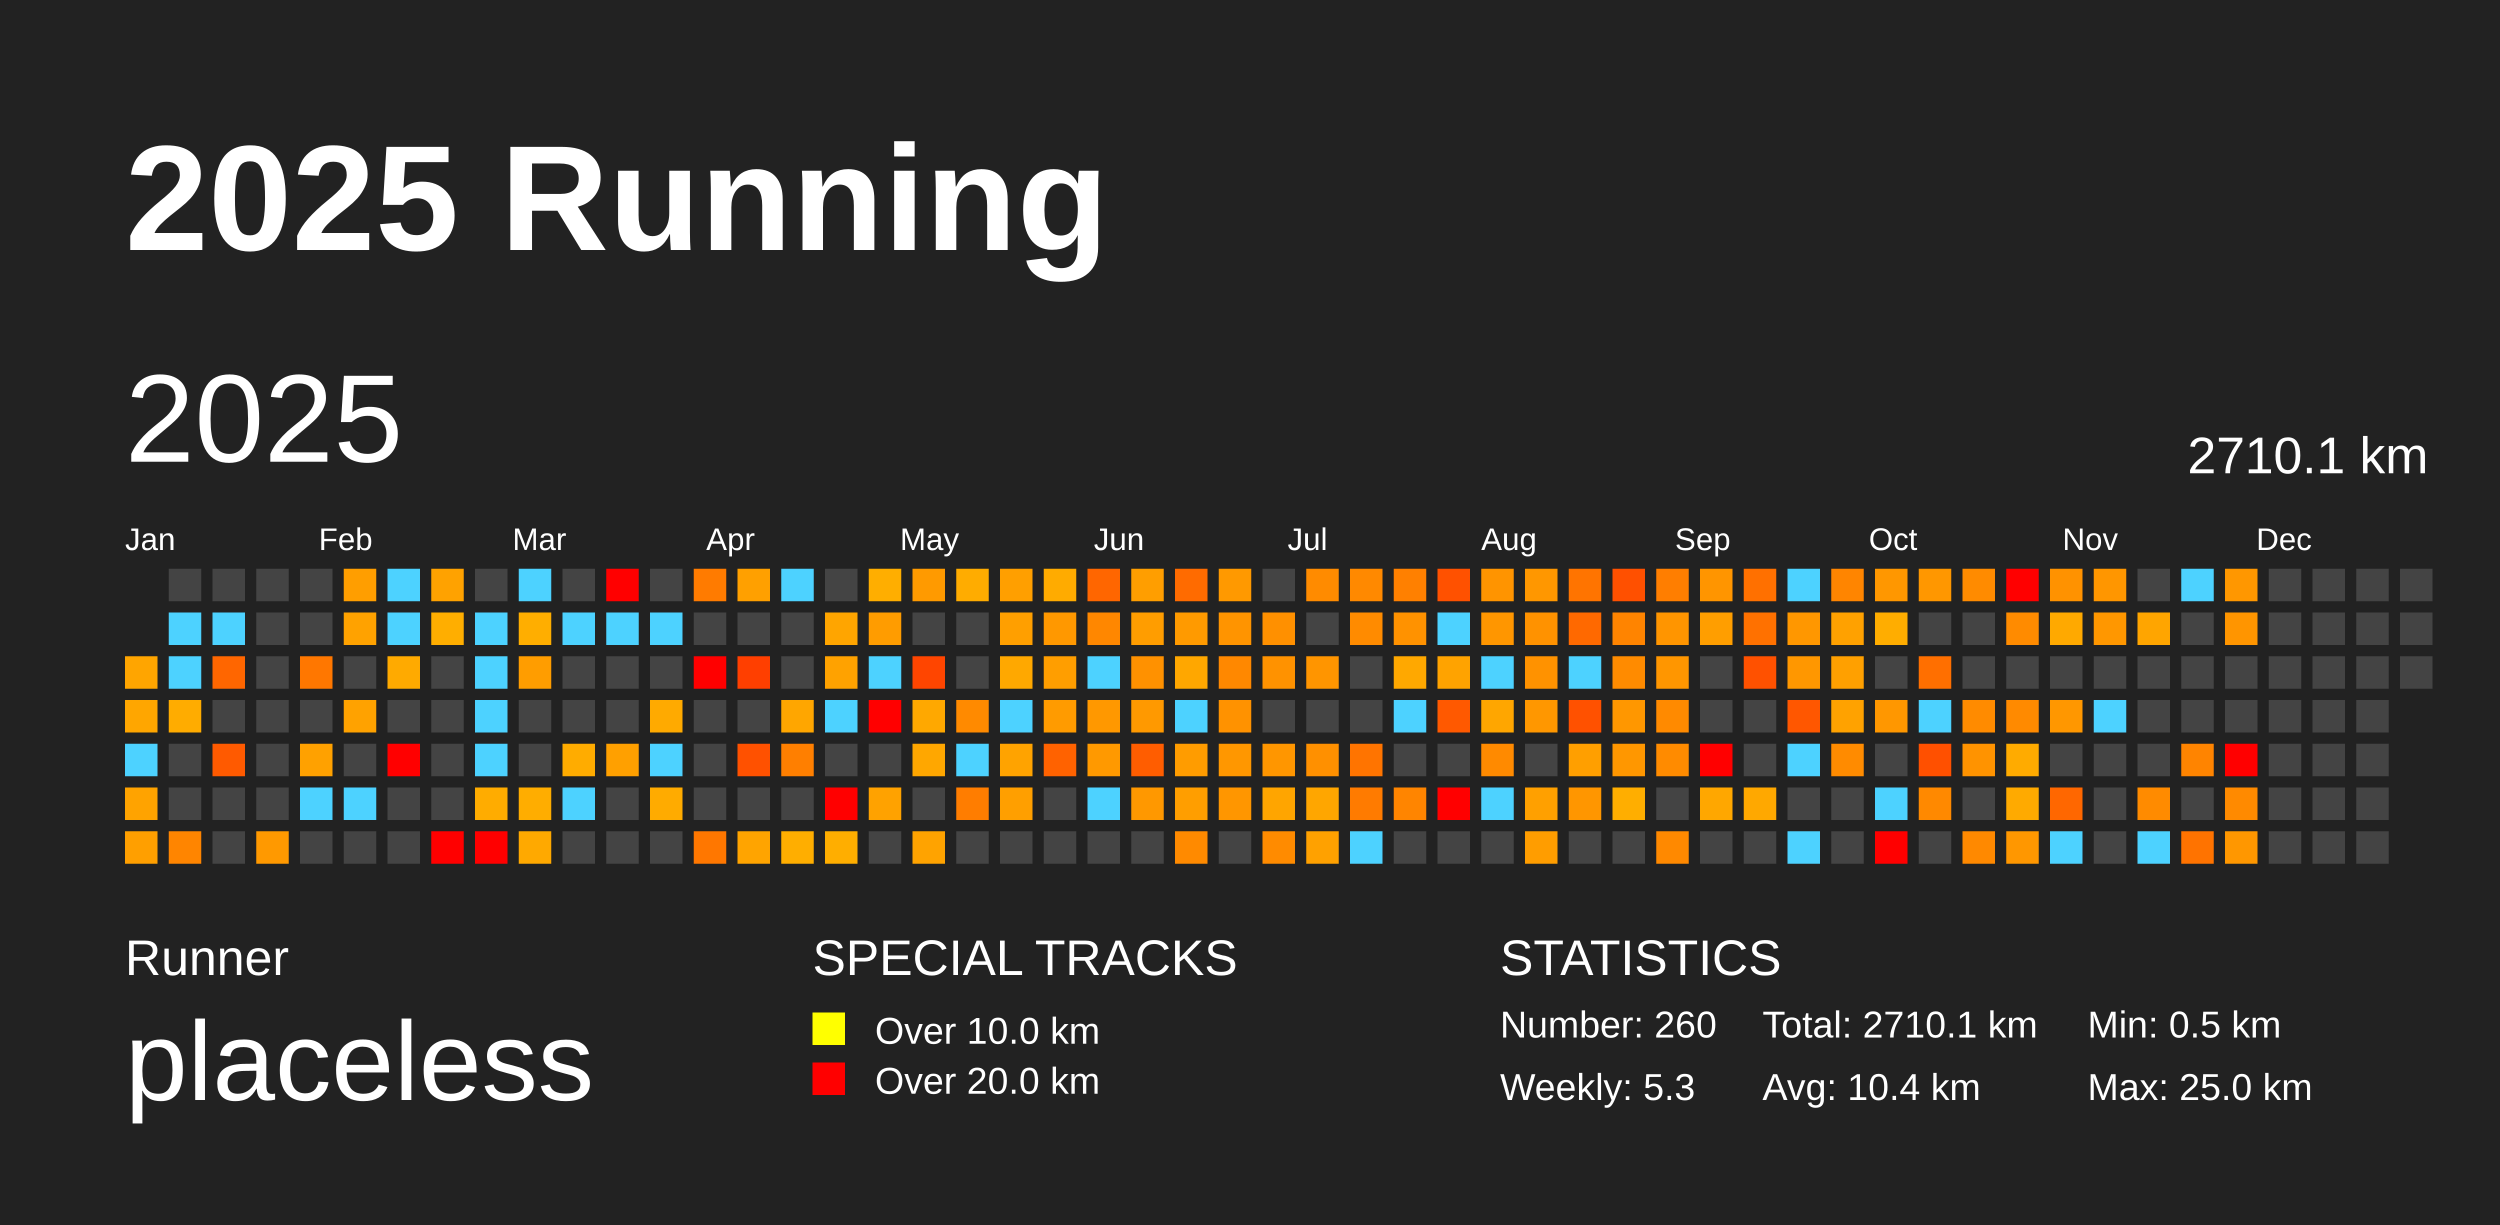
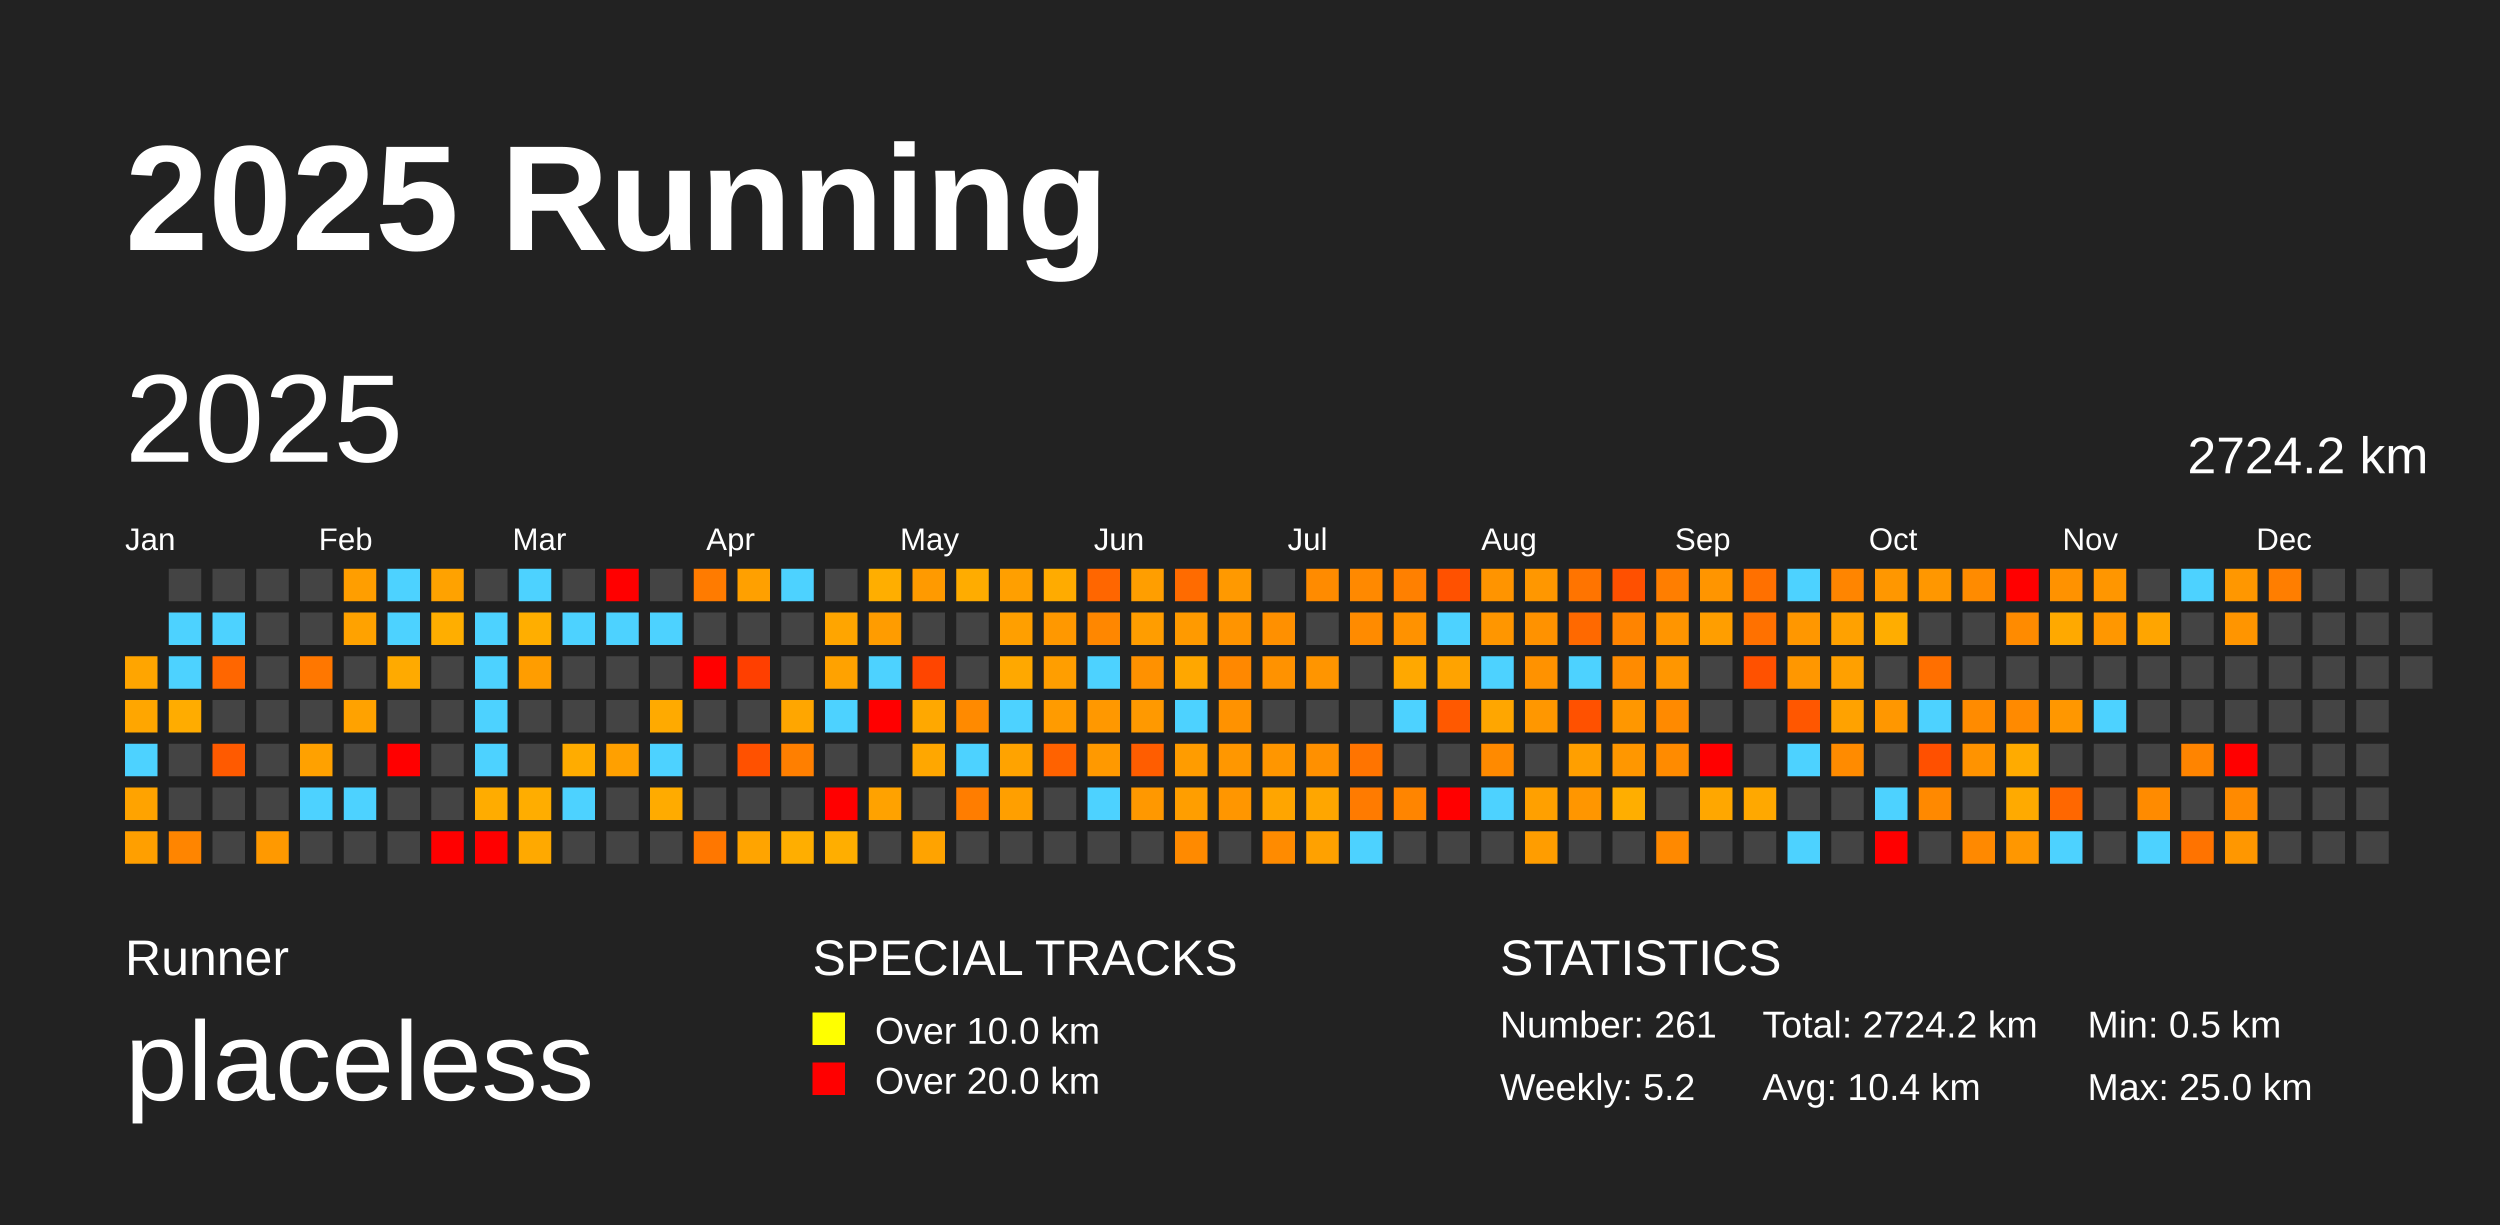
<svg xmlns="http://www.w3.org/2000/svg" baseProfile="full" height="98mm" version="1.1" viewBox="0,0,200,98" width="200mm">
  <defs />
  <rect fill="#222222" height="98" width="200" x="0" y="0" />
  <text fill="#FFFFFF" style="font-size:12px; font-family:Arial; font-weight:bold;" x="10" y="20">2025 Running</text>
  <text fill="#FFFFFF" style="font-size:4px; font-family:Arial" x="10" y="78">Runner</text>
  <text fill="#FFFFFF" style="font-size:9px; font-family:Arial" x="10" y="88">placeless</text>
  <text fill="#FFFFFF" style="font-size:4px; font-family:Arial" x="65" y="78">SPECIAL TRACKS</text>
  <rect fill="yellow" height="2.6" width="2.6" x="65" y="81" />
  <text fill="#FFFFFF" style="font-size:3px; font-family:Arial" x="70" y="83.5">Over 10.0 km</text>
  <rect fill="red" height="2.6" width="2.6" x="65" y="85" />
  <text fill="#FFFFFF" style="font-size:3px; font-family:Arial" x="70" y="87.5">Over 20.0 km</text>
  <text fill="#FFFFFF" style="font-size:4px; font-family:Arial" x="120" y="78">STATISTICS</text>
-   <text fill="#FFFFFF" style="font-size:3px; font-family:Arial" x="120" y="83">Number: 260</text>
-   <text fill="#FFFFFF" style="font-size:3px; font-family:Arial" x="120" y="88">Weekly: 5.3</text>
-   <text fill="#FFFFFF" style="font-size:3px; font-family:Arial" x="141" y="83">Total: 2710.1 km</text>
+   <text fill="#FFFFFF" style="font-size:3px; font-family:Arial" x="120" y="83">Number: 261</text>
+   <text fill="#FFFFFF" style="font-size:3px; font-family:Arial" x="120" y="88">Weekly: 5.2</text>
+   <text fill="#FFFFFF" style="font-size:3px; font-family:Arial" x="141" y="83">Total: 2724.2 km</text>
  <text fill="#FFFFFF" style="font-size:3px; font-family:Arial" x="141" y="88">Avg: 10.4 km</text>
  <text fill="#FFFFFF" style="font-size:3px; font-family:Arial" x="167" y="83">Min: 0.5 km</text>
  <text fill="#FFFFFF" style="font-size:3px; font-family:Arial" x="167" y="88">Max: 25.0 km</text>
  <text dominant-baseline="hanging" fill="#FFFFFF" style="font-size:10.0px; font-family:Arial;" x="10" y="30">2025</text>
-   <text dominant-baseline="hanging" fill="#FFFFFF" style="font-size:4.125px; font-family:Arial;" x="175" y="35">2710.1 km</text>
+   <text dominant-baseline="hanging" fill="#FFFFFF" style="font-size:4.125px; font-family:Arial;" x="175" y="35">2724.2 km</text>
  <text fill="#FFFFFF" style="font-size:2.5px; font-family:Arial" x="10.0" y="44">Jan</text>
  <text fill="#FFFFFF" style="font-size:2.5px; font-family:Arial" x="25.5" y="44">Feb</text>
  <text fill="#FFFFFF" style="font-size:2.5px; font-family:Arial" x="41.0" y="44">Mar</text>
  <text fill="#FFFFFF" style="font-size:2.5px; font-family:Arial" x="56.5" y="44">Apr</text>
  <text fill="#FFFFFF" style="font-size:2.5px; font-family:Arial" x="72.0" y="44">May</text>
  <text fill="#FFFFFF" style="font-size:2.5px; font-family:Arial" x="87.5" y="44">Jun</text>
  <text fill="#FFFFFF" style="font-size:2.5px; font-family:Arial" x="103.0" y="44">Jul</text>
  <text fill="#FFFFFF" style="font-size:2.5px; font-family:Arial" x="118.5" y="44">Aug</text>
  <text fill="#FFFFFF" style="font-size:2.5px; font-family:Arial" x="134.0" y="44">Sep</text>
  <text fill="#FFFFFF" style="font-size:2.5px; font-family:Arial" x="149.5" y="44">Oct</text>
  <text fill="#FFFFFF" style="font-size:2.5px; font-family:Arial" x="165.0" y="44">Nov</text>
  <text fill="#FFFFFF" style="font-size:2.5px; font-family:Arial" x="180.5" y="44">Dec</text>
  <rect fill="#ffa500" height="2.6" width="2.6" x="10.0" y="52.5" />
  <rect fill="#ffa600" height="2.6" width="2.6" x="10.0" y="56.0" />
  <rect fill="#4dd2ff" height="2.6" width="2.6" x="10.0" y="59.5" />
  <rect fill="#ffa300" height="2.6" width="2.6" x="10.0" y="63.0" />
  <rect fill="#ff9f00" height="2.6" width="2.6" x="10.0" y="66.5" />
  <rect fill="#444444" height="2.6" width="2.6" x="13.5" y="45.5" />
  <rect fill="#4dd2ff" height="2.6" width="2.6" x="13.5" y="49.0" />
  <rect fill="#4dd2ff" height="2.6" width="2.6" x="13.5" y="52.5" />
  <rect fill="#ffac00" height="2.6" width="2.6" x="13.5" y="56.0" />
  <rect fill="#444444" height="2.6" width="2.6" x="13.5" y="59.5" />
  <rect fill="#444444" height="2.6" width="2.6" x="13.5" y="63.0" />
  <rect fill="#ff8500" height="2.6" width="2.6" x="13.5" y="66.5" />
  <rect fill="#444444" height="2.6" width="2.6" x="17.0" y="45.5" />
  <rect fill="#4dd2ff" height="2.6" width="2.6" x="17.0" y="49.0" />
  <rect fill="#ff6600" height="2.6" width="2.6" x="17.0" y="52.5" />
  <rect fill="#444444" height="2.6" width="2.6" x="17.0" y="56.0" />
  <rect fill="#ff5a00" height="2.6" width="2.6" x="17.0" y="59.5" />
  <rect fill="#444444" height="2.6" width="2.6" x="17.0" y="63.0" />
  <rect fill="#444444" height="2.6" width="2.6" x="17.0" y="66.5" />
  <rect fill="#444444" height="2.6" width="2.6" x="20.5" y="45.5" />
  <rect fill="#444444" height="2.6" width="2.6" x="20.5" y="49.0" />
  <rect fill="#444444" height="2.6" width="2.6" x="20.5" y="52.5" />
  <rect fill="#444444" height="2.6" width="2.6" x="20.5" y="56.0" />
  <rect fill="#444444" height="2.6" width="2.6" x="20.5" y="59.5" />
  <rect fill="#444444" height="2.6" width="2.6" x="20.5" y="63.0" />
  <rect fill="#ff9900" height="2.6" width="2.6" x="20.5" y="66.5" />
  <rect fill="#444444" height="2.6" width="2.6" x="24.0" y="45.5" />
  <rect fill="#444444" height="2.6" width="2.6" x="24.0" y="49.0" />
  <rect fill="#ff7700" height="2.6" width="2.6" x="24.0" y="52.5" />
  <rect fill="#444444" height="2.6" width="2.6" x="24.0" y="56.0" />
  <rect fill="#ffa100" height="2.6" width="2.6" x="24.0" y="59.5" />
  <rect fill="#4dd2ff" height="2.6" width="2.6" x="24.0" y="63.0" />
  <rect fill="#444444" height="2.6" width="2.6" x="24.0" y="66.5" />
  <rect fill="#ff9e00" height="2.6" width="2.6" x="27.5" y="45.5" />
  <rect fill="#ffa200" height="2.6" width="2.6" x="27.5" y="49.0" />
  <rect fill="#444444" height="2.6" width="2.6" x="27.5" y="52.5" />
  <rect fill="#ffa200" height="2.6" width="2.6" x="27.5" y="56.0" />
  <rect fill="#444444" height="2.6" width="2.6" x="27.5" y="59.5" />
  <rect fill="#4dd2ff" height="2.6" width="2.6" x="27.5" y="63.0" />
  <rect fill="#444444" height="2.6" width="2.6" x="27.5" y="66.5" />
  <rect fill="#4dd2ff" height="2.6" width="2.6" x="31.0" y="45.5" />
  <rect fill="#4dd2ff" height="2.6" width="2.6" x="31.0" y="49.0" />
  <rect fill="#ffaa00" height="2.6" width="2.6" x="31.0" y="52.5" />
  <rect fill="#444444" height="2.6" width="2.6" x="31.0" y="56.0" />
  <rect fill="red" height="2.6" width="2.6" x="31.0" y="59.5" />
  <rect fill="#444444" height="2.6" width="2.6" x="31.0" y="63.0" />
  <rect fill="#444444" height="2.6" width="2.6" x="31.0" y="66.5" />
  <rect fill="#ffa200" height="2.6" width="2.6" x="34.5" y="45.5" />
  <rect fill="#ffae00" height="2.6" width="2.6" x="34.5" y="49.0" />
  <rect fill="#444444" height="2.6" width="2.6" x="34.5" y="52.5" />
  <rect fill="#444444" height="2.6" width="2.6" x="34.5" y="56.0" />
  <rect fill="#444444" height="2.6" width="2.6" x="34.5" y="59.5" />
  <rect fill="#444444" height="2.6" width="2.6" x="34.5" y="63.0" />
  <rect fill="red" height="2.6" width="2.6" x="34.5" y="66.5" />
  <rect fill="#444444" height="2.6" width="2.6" x="38.0" y="45.5" />
  <rect fill="#4dd2ff" height="2.6" width="2.6" x="38.0" y="49.0" />
  <rect fill="#4dd2ff" height="2.6" width="2.6" x="38.0" y="52.5" />
  <rect fill="#4dd2ff" height="2.6" width="2.6" x="38.0" y="56.0" />
  <rect fill="#4dd2ff" height="2.6" width="2.6" x="38.0" y="59.5" />
  <rect fill="#ffac00" height="2.6" width="2.6" x="38.0" y="63.0" />
  <rect fill="red" height="2.6" width="2.6" x="38.0" y="66.5" />
  <rect fill="#4dd2ff" height="2.6" width="2.6" x="41.5" y="45.5" />
  <rect fill="#ffae00" height="2.6" width="2.6" x="41.5" y="49.0" />
  <rect fill="#ff9d00" height="2.6" width="2.6" x="41.5" y="52.5" />
  <rect fill="#444444" height="2.6" width="2.6" x="41.5" y="56.0" />
  <rect fill="#444444" height="2.6" width="2.6" x="41.5" y="59.5" />
  <rect fill="#ffad00" height="2.6" width="2.6" x="41.5" y="63.0" />
  <rect fill="#ffa900" height="2.6" width="2.6" x="41.5" y="66.5" />
  <rect fill="#444444" height="2.6" width="2.6" x="45.0" y="45.5" />
  <rect fill="#4dd2ff" height="2.6" width="2.6" x="45.0" y="49.0" />
  <rect fill="#444444" height="2.6" width="2.6" x="45.0" y="52.5" />
  <rect fill="#444444" height="2.6" width="2.6" x="45.0" y="56.0" />
  <rect fill="#ffac00" height="2.6" width="2.6" x="45.0" y="59.5" />
  <rect fill="#4dd2ff" height="2.6" width="2.6" x="45.0" y="63.0" />
  <rect fill="#444444" height="2.6" width="2.6" x="45.0" y="66.5" />
  <rect fill="red" height="2.6" width="2.6" x="48.5" y="45.5" />
  <rect fill="#4dd2ff" height="2.6" width="2.6" x="48.5" y="49.0" />
  <rect fill="#444444" height="2.6" width="2.6" x="48.5" y="52.5" />
  <rect fill="#444444" height="2.6" width="2.6" x="48.5" y="56.0" />
  <rect fill="#ffa000" height="2.6" width="2.6" x="48.5" y="59.5" />
  <rect fill="#444444" height="2.6" width="2.6" x="48.5" y="63.0" />
  <rect fill="#444444" height="2.6" width="2.6" x="48.5" y="66.5" />
  <rect fill="#444444" height="2.6" width="2.6" x="52.0" y="45.5" />
  <rect fill="#4dd2ff" height="2.6" width="2.6" x="52.0" y="49.0" />
  <rect fill="#444444" height="2.6" width="2.6" x="52.0" y="52.5" />
  <rect fill="#ffaa00" height="2.6" width="2.6" x="52.0" y="56.0" />
  <rect fill="#4dd2ff" height="2.6" width="2.6" x="52.0" y="59.5" />
  <rect fill="#ffab00" height="2.6" width="2.6" x="52.0" y="63.0" />
  <rect fill="#444444" height="2.6" width="2.6" x="52.0" y="66.5" />
  <rect fill="#ff7b00" height="2.6" width="2.6" x="55.5" y="45.5" />
  <rect fill="#444444" height="2.6" width="2.6" x="55.5" y="49.0" />
  <rect fill="red" height="2.6" width="2.6" x="55.5" y="52.5" />
  <rect fill="#444444" height="2.6" width="2.6" x="55.5" y="56.0" />
  <rect fill="#444444" height="2.6" width="2.6" x="55.5" y="59.5" />
  <rect fill="#444444" height="2.6" width="2.6" x="55.5" y="63.0" />
  <rect fill="#ff7700" height="2.6" width="2.6" x="55.5" y="66.5" />
  <rect fill="#ffa000" height="2.6" width="2.6" x="59.0" y="45.5" />
  <rect fill="#444444" height="2.6" width="2.6" x="59.0" y="49.0" />
  <rect fill="#ff3f00" height="2.6" width="2.6" x="59.0" y="52.5" />
  <rect fill="#444444" height="2.6" width="2.6" x="59.0" y="56.0" />
  <rect fill="#ff5100" height="2.6" width="2.6" x="59.0" y="59.5" />
  <rect fill="#444444" height="2.6" width="2.6" x="59.0" y="63.0" />
  <rect fill="#ffa400" height="2.6" width="2.6" x="59.0" y="66.5" />
  <rect fill="#4dd2ff" height="2.6" width="2.6" x="62.5" y="45.5" />
  <rect fill="#444444" height="2.6" width="2.6" x="62.5" y="49.0" />
  <rect fill="#444444" height="2.6" width="2.6" x="62.5" y="52.5" />
  <rect fill="#ffa600" height="2.6" width="2.6" x="62.5" y="56.0" />
  <rect fill="#ff7f00" height="2.6" width="2.6" x="62.5" y="59.5" />
  <rect fill="#444444" height="2.6" width="2.6" x="62.5" y="63.0" />
  <rect fill="#ffae00" height="2.6" width="2.6" x="62.5" y="66.5" />
  <rect fill="#444444" height="2.6" width="2.6" x="66.0" y="45.5" />
  <rect fill="#ffa500" height="2.6" width="2.6" x="66.0" y="49.0" />
  <rect fill="#ffa200" height="2.6" width="2.6" x="66.0" y="52.5" />
  <rect fill="#4dd2ff" height="2.6" width="2.6" x="66.0" y="56.0" />
  <rect fill="#444444" height="2.6" width="2.6" x="66.0" y="59.5" />
  <rect fill="red" height="2.6" width="2.6" x="66.0" y="63.0" />
  <rect fill="#ffae00" height="2.6" width="2.6" x="66.0" y="66.5" />
  <rect fill="#ffae00" height="2.6" width="2.6" x="69.5" y="45.5" />
  <rect fill="#ff9c00" height="2.6" width="2.6" x="69.5" y="49.0" />
  <rect fill="#4dd2ff" height="2.6" width="2.6" x="69.5" y="52.5" />
  <rect fill="red" height="2.6" width="2.6" x="69.5" y="56.0" />
  <rect fill="#444444" height="2.6" width="2.6" x="69.5" y="59.5" />
  <rect fill="#ffa200" height="2.6" width="2.6" x="69.5" y="63.0" />
  <rect fill="#444444" height="2.6" width="2.6" x="69.5" y="66.5" />
  <rect fill="#ff9a00" height="2.6" width="2.6" x="73.0" y="45.5" />
  <rect fill="#444444" height="2.6" width="2.6" x="73.0" y="49.0" />
  <rect fill="#ff4500" height="2.6" width="2.6" x="73.0" y="52.5" />
  <rect fill="#ffa800" height="2.6" width="2.6" x="73.0" y="56.0" />
  <rect fill="#ffa700" height="2.6" width="2.6" x="73.0" y="59.5" />
  <rect fill="#444444" height="2.6" width="2.6" x="73.0" y="63.0" />
  <rect fill="#ffa300" height="2.6" width="2.6" x="73.0" y="66.5" />
  <rect fill="#ffac00" height="2.6" width="2.6" x="76.5" y="45.5" />
  <rect fill="#444444" height="2.6" width="2.6" x="76.5" y="49.0" />
  <rect fill="#444444" height="2.6" width="2.6" x="76.5" y="52.5" />
  <rect fill="#ff8a00" height="2.6" width="2.6" x="76.5" y="56.0" />
  <rect fill="#4dd2ff" height="2.6" width="2.6" x="76.5" y="59.5" />
  <rect fill="#ff7d00" height="2.6" width="2.6" x="76.5" y="63.0" />
  <rect fill="#444444" height="2.6" width="2.6" x="76.5" y="66.5" />
  <rect fill="#ff9f00" height="2.6" width="2.6" x="80.0" y="45.5" />
  <rect fill="#ff9f00" height="2.6" width="2.6" x="80.0" y="49.0" />
  <rect fill="#ffa800" height="2.6" width="2.6" x="80.0" y="52.5" />
  <rect fill="#4dd2ff" height="2.6" width="2.6" x="80.0" y="56.0" />
  <rect fill="#ffa300" height="2.6" width="2.6" x="80.0" y="59.5" />
  <rect fill="#ff9f00" height="2.6" width="2.6" x="80.0" y="63.0" />
  <rect fill="#444444" height="2.6" width="2.6" x="80.0" y="66.5" />
  <rect fill="#ffab00" height="2.6" width="2.6" x="83.5" y="45.5" />
  <rect fill="#ff9800" height="2.6" width="2.6" x="83.5" y="49.0" />
  <rect fill="#ff9e00" height="2.6" width="2.6" x="83.5" y="52.5" />
  <rect fill="#ff9b00" height="2.6" width="2.6" x="83.5" y="56.0" />
  <rect fill="#ff6200" height="2.6" width="2.6" x="83.5" y="59.5" />
  <rect fill="#444444" height="2.6" width="2.6" x="83.5" y="63.0" />
  <rect fill="#444444" height="2.6" width="2.6" x="83.5" y="66.5" />
  <rect fill="#ff6600" height="2.6" width="2.6" x="87.0" y="45.5" />
  <rect fill="#ff8700" height="2.6" width="2.6" x="87.0" y="49.0" />
  <rect fill="#4dd2ff" height="2.6" width="2.6" x="87.0" y="52.5" />
  <rect fill="#ff9800" height="2.6" width="2.6" x="87.0" y="56.0" />
  <rect fill="#ff9900" height="2.6" width="2.6" x="87.0" y="59.5" />
  <rect fill="#4dd2ff" height="2.6" width="2.6" x="87.0" y="63.0" />
  <rect fill="#444444" height="2.6" width="2.6" x="87.0" y="66.5" />
  <rect fill="#ff9e00" height="2.6" width="2.6" x="90.5" y="45.5" />
  <rect fill="#ff9d00" height="2.6" width="2.6" x="90.5" y="49.0" />
  <rect fill="#ff9100" height="2.6" width="2.6" x="90.5" y="52.5" />
  <rect fill="#ff9900" height="2.6" width="2.6" x="90.5" y="56.0" />
  <rect fill="#ff5d00" height="2.6" width="2.6" x="90.5" y="59.5" />
  <rect fill="#ff9800" height="2.6" width="2.6" x="90.5" y="63.0" />
  <rect fill="#444444" height="2.6" width="2.6" x="90.5" y="66.5" />
  <rect fill="#ff6b00" height="2.6" width="2.6" x="94.0" y="45.5" />
  <rect fill="#ff9a00" height="2.6" width="2.6" x="94.0" y="49.0" />
  <rect fill="#ffa700" height="2.6" width="2.6" x="94.0" y="52.5" />
  <rect fill="#4dd2ff" height="2.6" width="2.6" x="94.0" y="56.0" />
  <rect fill="#ff9c00" height="2.6" width="2.6" x="94.0" y="59.5" />
  <rect fill="#ff9e00" height="2.6" width="2.6" x="94.0" y="63.0" />
  <rect fill="#ff8a00" height="2.6" width="2.6" x="94.0" y="66.5" />
  <rect fill="#ff9900" height="2.6" width="2.6" x="97.5" y="45.5" />
  <rect fill="#ff9400" height="2.6" width="2.6" x="97.5" y="49.0" />
  <rect fill="#ff8800" height="2.6" width="2.6" x="97.5" y="52.5" />
  <rect fill="#ff9200" height="2.6" width="2.6" x="97.5" y="56.0" />
  <rect fill="#ff9700" height="2.6" width="2.6" x="97.5" y="59.5" />
  <rect fill="#ff9600" height="2.6" width="2.6" x="97.5" y="63.0" />
  <rect fill="#444444" height="2.6" width="2.6" x="97.5" y="66.5" />
  <rect fill="#444444" height="2.6" width="2.6" x="101.0" y="45.5" />
  <rect fill="#ff9000" height="2.6" width="2.6" x="101.0" y="49.0" />
  <rect fill="#ff9200" height="2.6" width="2.6" x="101.0" y="52.5" />
  <rect fill="#444444" height="2.6" width="2.6" x="101.0" y="56.0" />
  <rect fill="#ff9600" height="2.6" width="2.6" x="101.0" y="59.5" />
  <rect fill="#ffa500" height="2.6" width="2.6" x="101.0" y="63.0" />
  <rect fill="#ff8b00" height="2.6" width="2.6" x="101.0" y="66.5" />
  <rect fill="#ff8b00" height="2.6" width="2.6" x="104.5" y="45.5" />
  <rect fill="#444444" height="2.6" width="2.6" x="104.5" y="49.0" />
  <rect fill="#ff9500" height="2.6" width="2.6" x="104.5" y="52.5" />
  <rect fill="#444444" height="2.6" width="2.6" x="104.5" y="56.0" />
  <rect fill="#ff9000" height="2.6" width="2.6" x="104.5" y="59.5" />
  <rect fill="#ffa600" height="2.6" width="2.6" x="104.5" y="63.0" />
  <rect fill="#ffa100" height="2.6" width="2.6" x="104.5" y="66.5" />
  <rect fill="#ff8900" height="2.6" width="2.6" x="108.0" y="45.5" />
  <rect fill="#ff8b00" height="2.6" width="2.6" x="108.0" y="49.0" />
  <rect fill="#444444" height="2.6" width="2.6" x="108.0" y="52.5" />
  <rect fill="#444444" height="2.6" width="2.6" x="108.0" y="56.0" />
  <rect fill="#ff7400" height="2.6" width="2.6" x="108.0" y="59.5" />
  <rect fill="#ff7b00" height="2.6" width="2.6" x="108.0" y="63.0" />
  <rect fill="#4dd2ff" height="2.6" width="2.6" x="108.0" y="66.5" />
  <rect fill="#ff8000" height="2.6" width="2.6" x="111.5" y="45.5" />
  <rect fill="#ff9200" height="2.6" width="2.6" x="111.5" y="49.0" />
  <rect fill="#ffa800" height="2.6" width="2.6" x="111.5" y="52.5" />
  <rect fill="#4dd2ff" height="2.6" width="2.6" x="111.5" y="56.0" />
  <rect fill="#444444" height="2.6" width="2.6" x="111.5" y="59.5" />
  <rect fill="#ff8500" height="2.6" width="2.6" x="111.5" y="63.0" />
  <rect fill="#444444" height="2.6" width="2.6" x="111.5" y="66.5" />
  <rect fill="#ff5100" height="2.6" width="2.6" x="115.0" y="45.5" />
  <rect fill="#4dd2ff" height="2.6" width="2.6" x="115.0" y="49.0" />
  <rect fill="#ffa300" height="2.6" width="2.6" x="115.0" y="52.5" />
  <rect fill="#ff5900" height="2.6" width="2.6" x="115.0" y="56.0" />
  <rect fill="#444444" height="2.6" width="2.6" x="115.0" y="59.5" />
  <rect fill="red" height="2.6" width="2.6" x="115.0" y="63.0" />
  <rect fill="#444444" height="2.6" width="2.6" x="115.0" y="66.5" />
  <rect fill="#ff9400" height="2.6" width="2.6" x="118.5" y="45.5" />
  <rect fill="#ff9600" height="2.6" width="2.6" x="118.5" y="49.0" />
  <rect fill="#4dd2ff" height="2.6" width="2.6" x="118.5" y="52.5" />
  <rect fill="#ffa600" height="2.6" width="2.6" x="118.5" y="56.0" />
  <rect fill="#ff8a00" height="2.6" width="2.6" x="118.5" y="59.5" />
  <rect fill="#4dd2ff" height="2.6" width="2.6" x="118.5" y="63.0" />
  <rect fill="#444444" height="2.6" width="2.6" x="118.5" y="66.5" />
  <rect fill="#ff9700" height="2.6" width="2.6" x="122.0" y="45.5" />
  <rect fill="#ff9200" height="2.6" width="2.6" x="122.0" y="49.0" />
  <rect fill="#ff9200" height="2.6" width="2.6" x="122.0" y="52.5" />
  <rect fill="#ff9700" height="2.6" width="2.6" x="122.0" y="56.0" />
  <rect fill="#444444" height="2.6" width="2.6" x="122.0" y="59.5" />
  <rect fill="#ffa000" height="2.6" width="2.6" x="122.0" y="63.0" />
  <rect fill="#ff9d00" height="2.6" width="2.6" x="122.0" y="66.5" />
  <rect fill="#ff7400" height="2.6" width="2.6" x="125.5" y="45.5" />
  <rect fill="#ff6900" height="2.6" width="2.6" x="125.5" y="49.0" />
  <rect fill="#4dd2ff" height="2.6" width="2.6" x="125.5" y="52.5" />
  <rect fill="#ff5100" height="2.6" width="2.6" x="125.5" y="56.0" />
  <rect fill="#ff9f00" height="2.6" width="2.6" x="125.5" y="59.5" />
  <rect fill="#ff9600" height="2.6" width="2.6" x="125.5" y="63.0" />
  <rect fill="#444444" height="2.6" width="2.6" x="125.5" y="66.5" />
  <rect fill="#ff5000" height="2.6" width="2.6" x="129.0" y="45.5" />
  <rect fill="#ff8400" height="2.6" width="2.6" x="129.0" y="49.0" />
  <rect fill="#ff8b00" height="2.6" width="2.6" x="129.0" y="52.5" />
  <rect fill="#ff9700" height="2.6" width="2.6" x="129.0" y="56.0" />
  <rect fill="#ff9700" height="2.6" width="2.6" x="129.0" y="59.5" />
  <rect fill="#ffae00" height="2.6" width="2.6" x="129.0" y="63.0" />
  <rect fill="#444444" height="2.6" width="2.6" x="129.0" y="66.5" />
  <rect fill="#ff7e00" height="2.6" width="2.6" x="132.5" y="45.5" />
  <rect fill="#ff9500" height="2.6" width="2.6" x="132.5" y="49.0" />
  <rect fill="#ff9600" height="2.6" width="2.6" x="132.5" y="52.5" />
  <rect fill="#ff8a00" height="2.6" width="2.6" x="132.5" y="56.0" />
  <rect fill="#ff8b00" height="2.6" width="2.6" x="132.5" y="59.5" />
  <rect fill="#444444" height="2.6" width="2.6" x="132.5" y="63.0" />
  <rect fill="#ff8900" height="2.6" width="2.6" x="132.5" y="66.5" />
  <rect fill="#ff9500" height="2.6" width="2.6" x="136.0" y="45.5" />
  <rect fill="#ff9e00" height="2.6" width="2.6" x="136.0" y="49.0" />
  <rect fill="#444444" height="2.6" width="2.6" x="136.0" y="52.5" />
  <rect fill="#444444" height="2.6" width="2.6" x="136.0" y="56.0" />
  <rect fill="red" height="2.6" width="2.6" x="136.0" y="59.5" />
  <rect fill="#ffa700" height="2.6" width="2.6" x="136.0" y="63.0" />
  <rect fill="#444444" height="2.6" width="2.6" x="136.0" y="66.5" />
  <rect fill="#ff7000" height="2.6" width="2.6" x="139.5" y="45.5" />
  <rect fill="#ff7100" height="2.6" width="2.6" x="139.5" y="49.0" />
  <rect fill="#ff5100" height="2.6" width="2.6" x="139.5" y="52.5" />
  <rect fill="#444444" height="2.6" width="2.6" x="139.5" y="56.0" />
  <rect fill="#444444" height="2.6" width="2.6" x="139.5" y="59.5" />
  <rect fill="#ffa800" height="2.6" width="2.6" x="139.5" y="63.0" />
  <rect fill="#444444" height="2.6" width="2.6" x="139.5" y="66.5" />
  <rect fill="#4dd2ff" height="2.6" width="2.6" x="143.0" y="45.5" />
  <rect fill="#ff9700" height="2.6" width="2.6" x="143.0" y="49.0" />
  <rect fill="#ff9700" height="2.6" width="2.6" x="143.0" y="52.5" />
  <rect fill="#ff5700" height="2.6" width="2.6" x="143.0" y="56.0" />
  <rect fill="#4dd2ff" height="2.6" width="2.6" x="143.0" y="59.5" />
  <rect fill="#444444" height="2.6" width="2.6" x="143.0" y="63.0" />
  <rect fill="#4dd2ff" height="2.6" width="2.6" x="143.0" y="66.5" />
  <rect fill="#ff8500" height="2.6" width="2.6" x="146.5" y="45.5" />
  <rect fill="#ffa100" height="2.6" width="2.6" x="146.5" y="49.0" />
  <rect fill="#ffa000" height="2.6" width="2.6" x="146.5" y="52.5" />
  <rect fill="#ffa200" height="2.6" width="2.6" x="146.5" y="56.0" />
  <rect fill="#ff8b00" height="2.6" width="2.6" x="146.5" y="59.5" />
  <rect fill="#444444" height="2.6" width="2.6" x="146.5" y="63.0" />
  <rect fill="#444444" height="2.6" width="2.6" x="146.5" y="66.5" />
  <rect fill="#ff9700" height="2.6" width="2.6" x="150.0" y="45.5" />
  <rect fill="#ffad00" height="2.6" width="2.6" x="150.0" y="49.0" />
  <rect fill="#444444" height="2.6" width="2.6" x="150.0" y="52.5" />
  <rect fill="#ff9700" height="2.6" width="2.6" x="150.0" y="56.0" />
  <rect fill="#444444" height="2.6" width="2.6" x="150.0" y="59.5" />
  <rect fill="#4dd2ff" height="2.6" width="2.6" x="150.0" y="63.0" />
  <rect fill="red" height="2.6" width="2.6" x="150.0" y="66.5" />
  <rect fill="#ff9700" height="2.6" width="2.6" x="153.5" y="45.5" />
  <rect fill="#444444" height="2.6" width="2.6" x="153.5" y="49.0" />
  <rect fill="#ff6f00" height="2.6" width="2.6" x="153.5" y="52.5" />
  <rect fill="#4dd2ff" height="2.6" width="2.6" x="153.5" y="56.0" />
  <rect fill="#ff5000" height="2.6" width="2.6" x="153.5" y="59.5" />
  <rect fill="#ff8900" height="2.6" width="2.6" x="153.5" y="63.0" />
  <rect fill="#444444" height="2.6" width="2.6" x="153.5" y="66.5" />
  <rect fill="#ff8b00" height="2.6" width="2.6" x="157.0" y="45.5" />
  <rect fill="#444444" height="2.6" width="2.6" x="157.0" y="49.0" />
  <rect fill="#444444" height="2.6" width="2.6" x="157.0" y="52.5" />
  <rect fill="#ff8b00" height="2.6" width="2.6" x="157.0" y="56.0" />
  <rect fill="#ff9300" height="2.6" width="2.6" x="157.0" y="59.5" />
  <rect fill="#444444" height="2.6" width="2.6" x="157.0" y="63.0" />
  <rect fill="#ff8900" height="2.6" width="2.6" x="157.0" y="66.5" />
  <rect fill="red" height="2.6" width="2.6" x="160.5" y="45.5" />
  <rect fill="#ff8b00" height="2.6" width="2.6" x="160.5" y="49.0" />
  <rect fill="#444444" height="2.6" width="2.6" x="160.5" y="52.5" />
  <rect fill="#ff8a00" height="2.6" width="2.6" x="160.5" y="56.0" />
  <rect fill="#ffab00" height="2.6" width="2.6" x="160.5" y="59.5" />
  <rect fill="#ffaa00" height="2.6" width="2.6" x="160.5" y="63.0" />
  <rect fill="#ff9700" height="2.6" width="2.6" x="160.5" y="66.5" />
  <rect fill="#ff9200" height="2.6" width="2.6" x="164.0" y="45.5" />
  <rect fill="#ffa900" height="2.6" width="2.6" x="164.0" y="49.0" />
  <rect fill="#444444" height="2.6" width="2.6" x="164.0" y="52.5" />
  <rect fill="#ff9700" height="2.6" width="2.6" x="164.0" y="56.0" />
  <rect fill="#444444" height="2.6" width="2.6" x="164.0" y="59.5" />
  <rect fill="#ff6700" height="2.6" width="2.6" x="164.0" y="63.0" />
  <rect fill="#4dd2ff" height="2.6" width="2.6" x="164.0" y="66.5" />
  <rect fill="#ff9600" height="2.6" width="2.6" x="167.5" y="45.5" />
  <rect fill="#ff9700" height="2.6" width="2.6" x="167.5" y="49.0" />
  <rect fill="#444444" height="2.6" width="2.6" x="167.5" y="52.5" />
  <rect fill="#4dd2ff" height="2.6" width="2.6" x="167.5" y="56.0" />
  <rect fill="#444444" height="2.6" width="2.6" x="167.5" y="59.5" />
  <rect fill="#444444" height="2.6" width="2.6" x="167.5" y="63.0" />
  <rect fill="#444444" height="2.6" width="2.6" x="167.5" y="66.5" />
  <rect fill="#444444" height="2.6" width="2.6" x="171.0" y="45.5" />
  <rect fill="#ffa500" height="2.6" width="2.6" x="171.0" y="49.0" />
  <rect fill="#444444" height="2.6" width="2.6" x="171.0" y="52.5" />
  <rect fill="#444444" height="2.6" width="2.6" x="171.0" y="56.0" />
  <rect fill="#444444" height="2.6" width="2.6" x="171.0" y="59.5" />
  <rect fill="#ff8b00" height="2.6" width="2.6" x="171.0" y="63.0" />
  <rect fill="#4dd2ff" height="2.6" width="2.6" x="171.0" y="66.5" />
  <rect fill="#4dd2ff" height="2.6" width="2.6" x="174.5" y="45.5" />
  <rect fill="#444444" height="2.6" width="2.6" x="174.5" y="49.0" />
  <rect fill="#444444" height="2.6" width="2.6" x="174.5" y="52.5" />
  <rect fill="#444444" height="2.6" width="2.6" x="174.5" y="56.0" />
  <rect fill="#ff8400" height="2.6" width="2.6" x="174.5" y="59.5" />
  <rect fill="#444444" height="2.6" width="2.6" x="174.5" y="63.0" />
  <rect fill="#ff7300" height="2.6" width="2.6" x="174.5" y="66.5" />
  <rect fill="#ff9700" height="2.6" width="2.6" x="178.0" y="45.5" />
  <rect fill="#ff9500" height="2.6" width="2.6" x="178.0" y="49.0" />
  <rect fill="#444444" height="2.6" width="2.6" x="178.0" y="52.5" />
  <rect fill="#444444" height="2.6" width="2.6" x="178.0" y="56.0" />
  <rect fill="red" height="2.6" width="2.6" x="178.0" y="59.5" />
  <rect fill="#ff8a00" height="2.6" width="2.6" x="178.0" y="63.0" />
  <rect fill="#ff9700" height="2.6" width="2.6" x="178.0" y="66.5" />
-   <rect fill="#444444" height="2.6" width="2.6" x="181.5" y="45.5" />
+   <rect fill="#ff7e00" height="2.6" width="2.6" x="181.5" y="45.5" />
  <rect fill="#444444" height="2.6" width="2.6" x="181.5" y="49.0" />
  <rect fill="#444444" height="2.6" width="2.6" x="181.5" y="52.5" />
  <rect fill="#444444" height="2.6" width="2.6" x="181.5" y="56.0" />
  <rect fill="#444444" height="2.6" width="2.6" x="181.5" y="59.5" />
  <rect fill="#444444" height="2.6" width="2.6" x="181.5" y="63.0" />
  <rect fill="#444444" height="2.6" width="2.6" x="181.5" y="66.5" />
  <rect fill="#444444" height="2.6" width="2.6" x="185.0" y="45.5" />
  <rect fill="#444444" height="2.6" width="2.6" x="185.0" y="49.0" />
  <rect fill="#444444" height="2.6" width="2.6" x="185.0" y="52.5" />
  <rect fill="#444444" height="2.6" width="2.6" x="185.0" y="56.0" />
  <rect fill="#444444" height="2.6" width="2.6" x="185.0" y="59.5" />
  <rect fill="#444444" height="2.6" width="2.6" x="185.0" y="63.0" />
  <rect fill="#444444" height="2.6" width="2.6" x="185.0" y="66.5" />
  <rect fill="#444444" height="2.6" width="2.6" x="188.5" y="45.5" />
  <rect fill="#444444" height="2.6" width="2.6" x="188.5" y="49.0" />
  <rect fill="#444444" height="2.6" width="2.6" x="188.5" y="52.5" />
  <rect fill="#444444" height="2.6" width="2.6" x="188.5" y="56.0" />
  <rect fill="#444444" height="2.6" width="2.6" x="188.5" y="59.5" />
  <rect fill="#444444" height="2.6" width="2.6" x="188.5" y="63.0" />
  <rect fill="#444444" height="2.6" width="2.6" x="188.5" y="66.5" />
  <rect fill="#444444" height="2.6" width="2.6" x="192.0" y="45.5" />
  <rect fill="#444444" height="2.6" width="2.6" x="192.0" y="49.0" />
  <rect fill="#444444" height="2.6" width="2.6" x="192.0" y="52.5" />
</svg>
